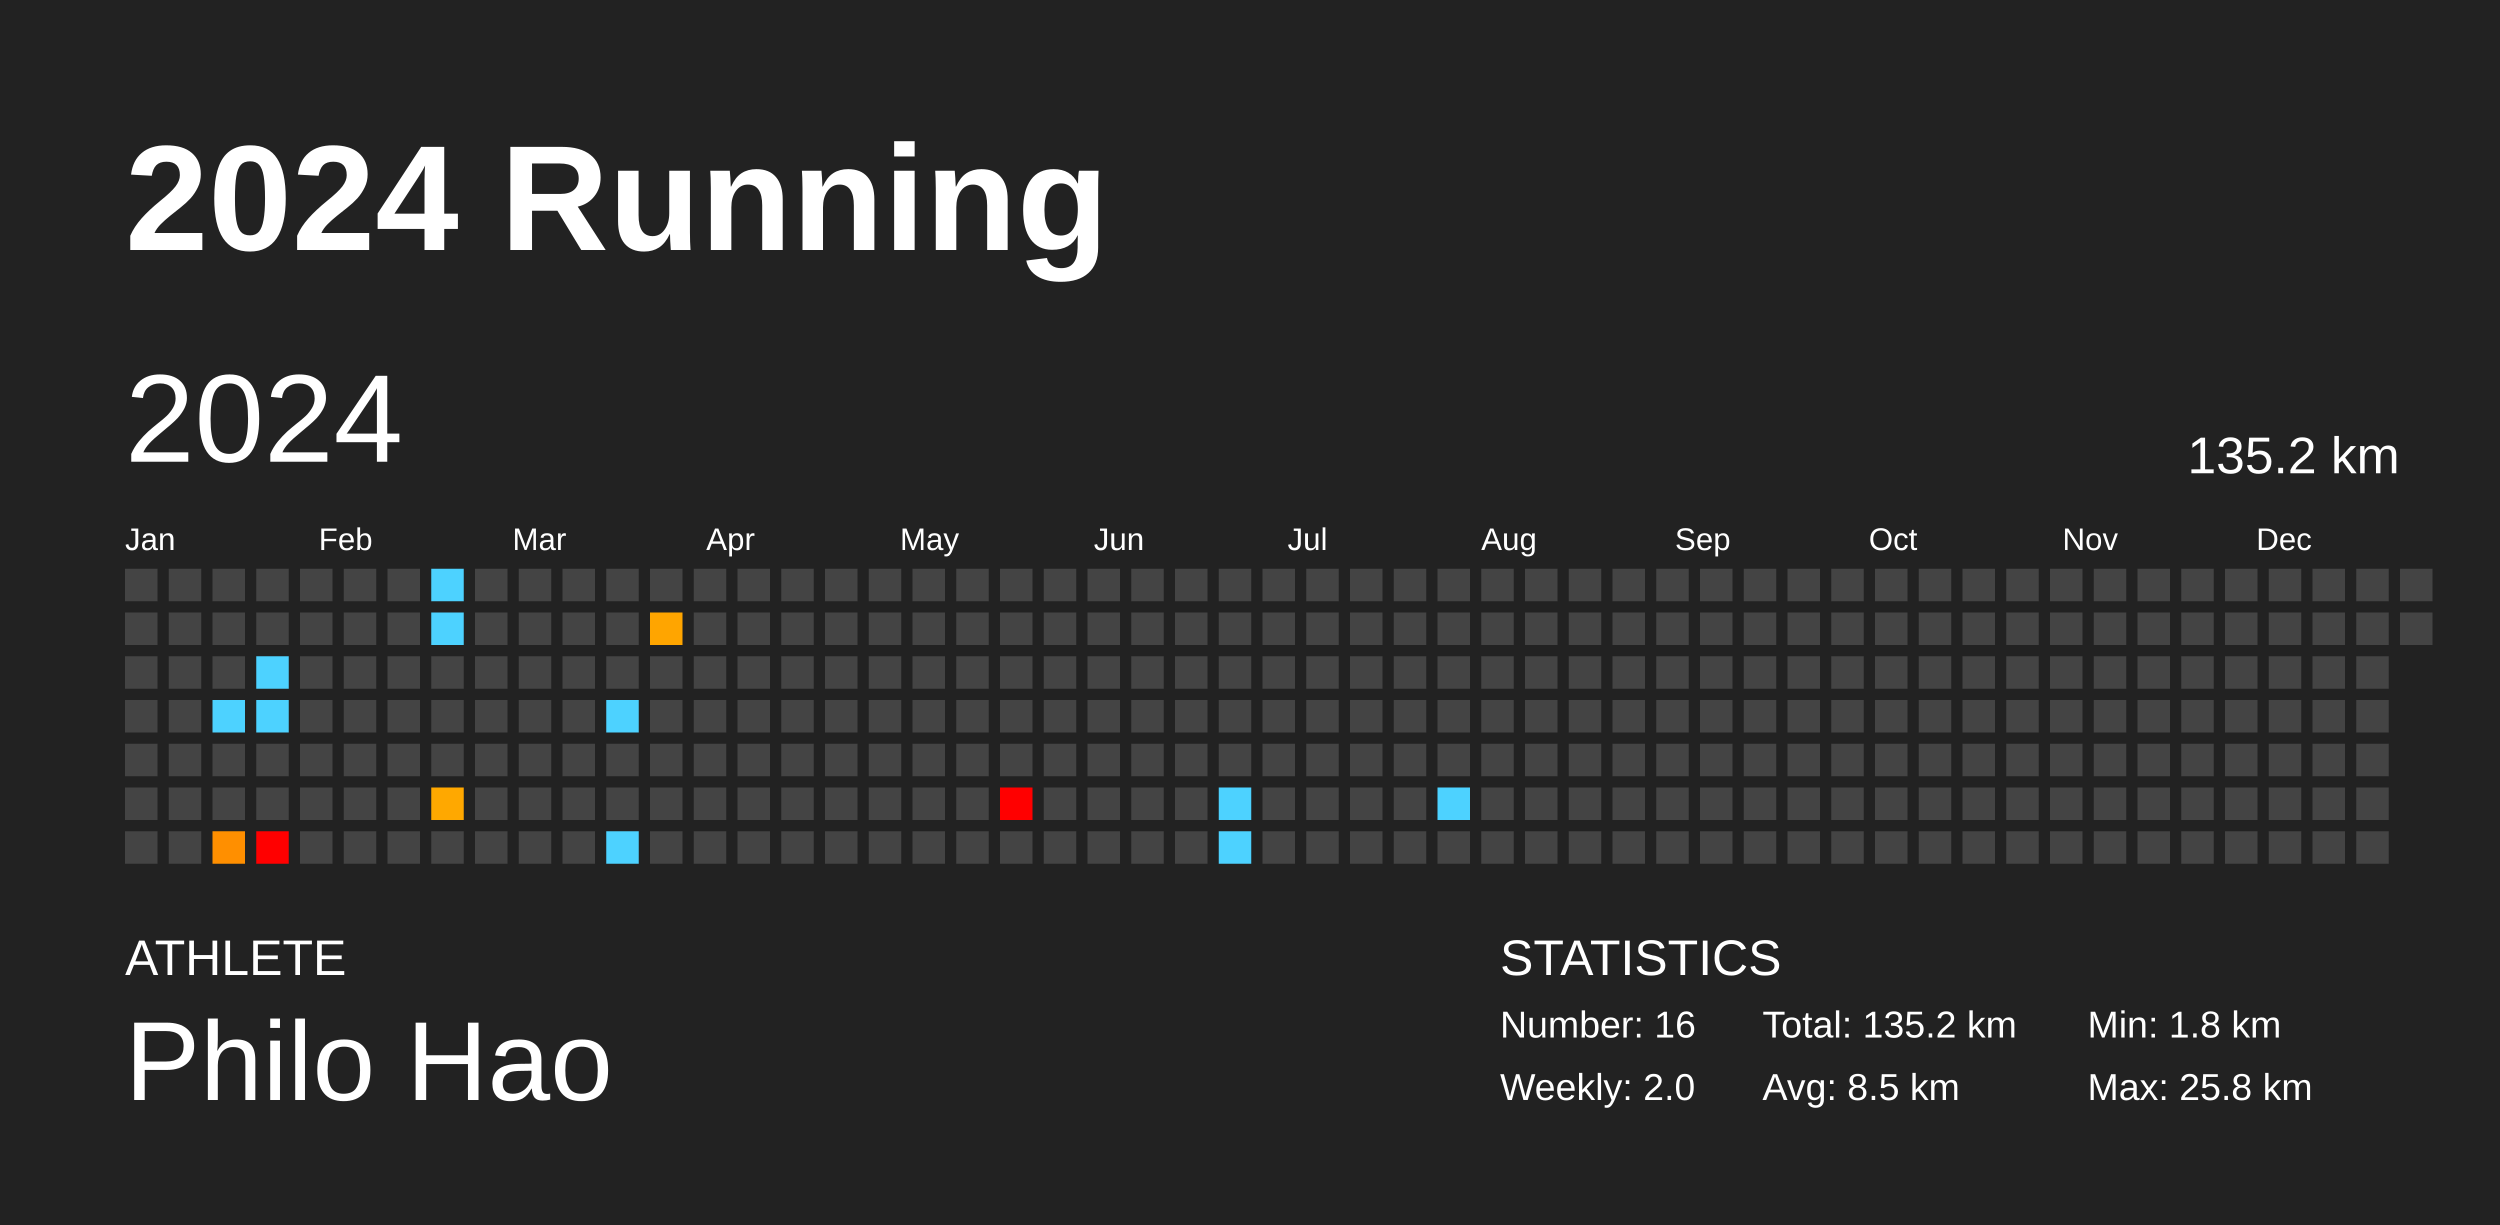
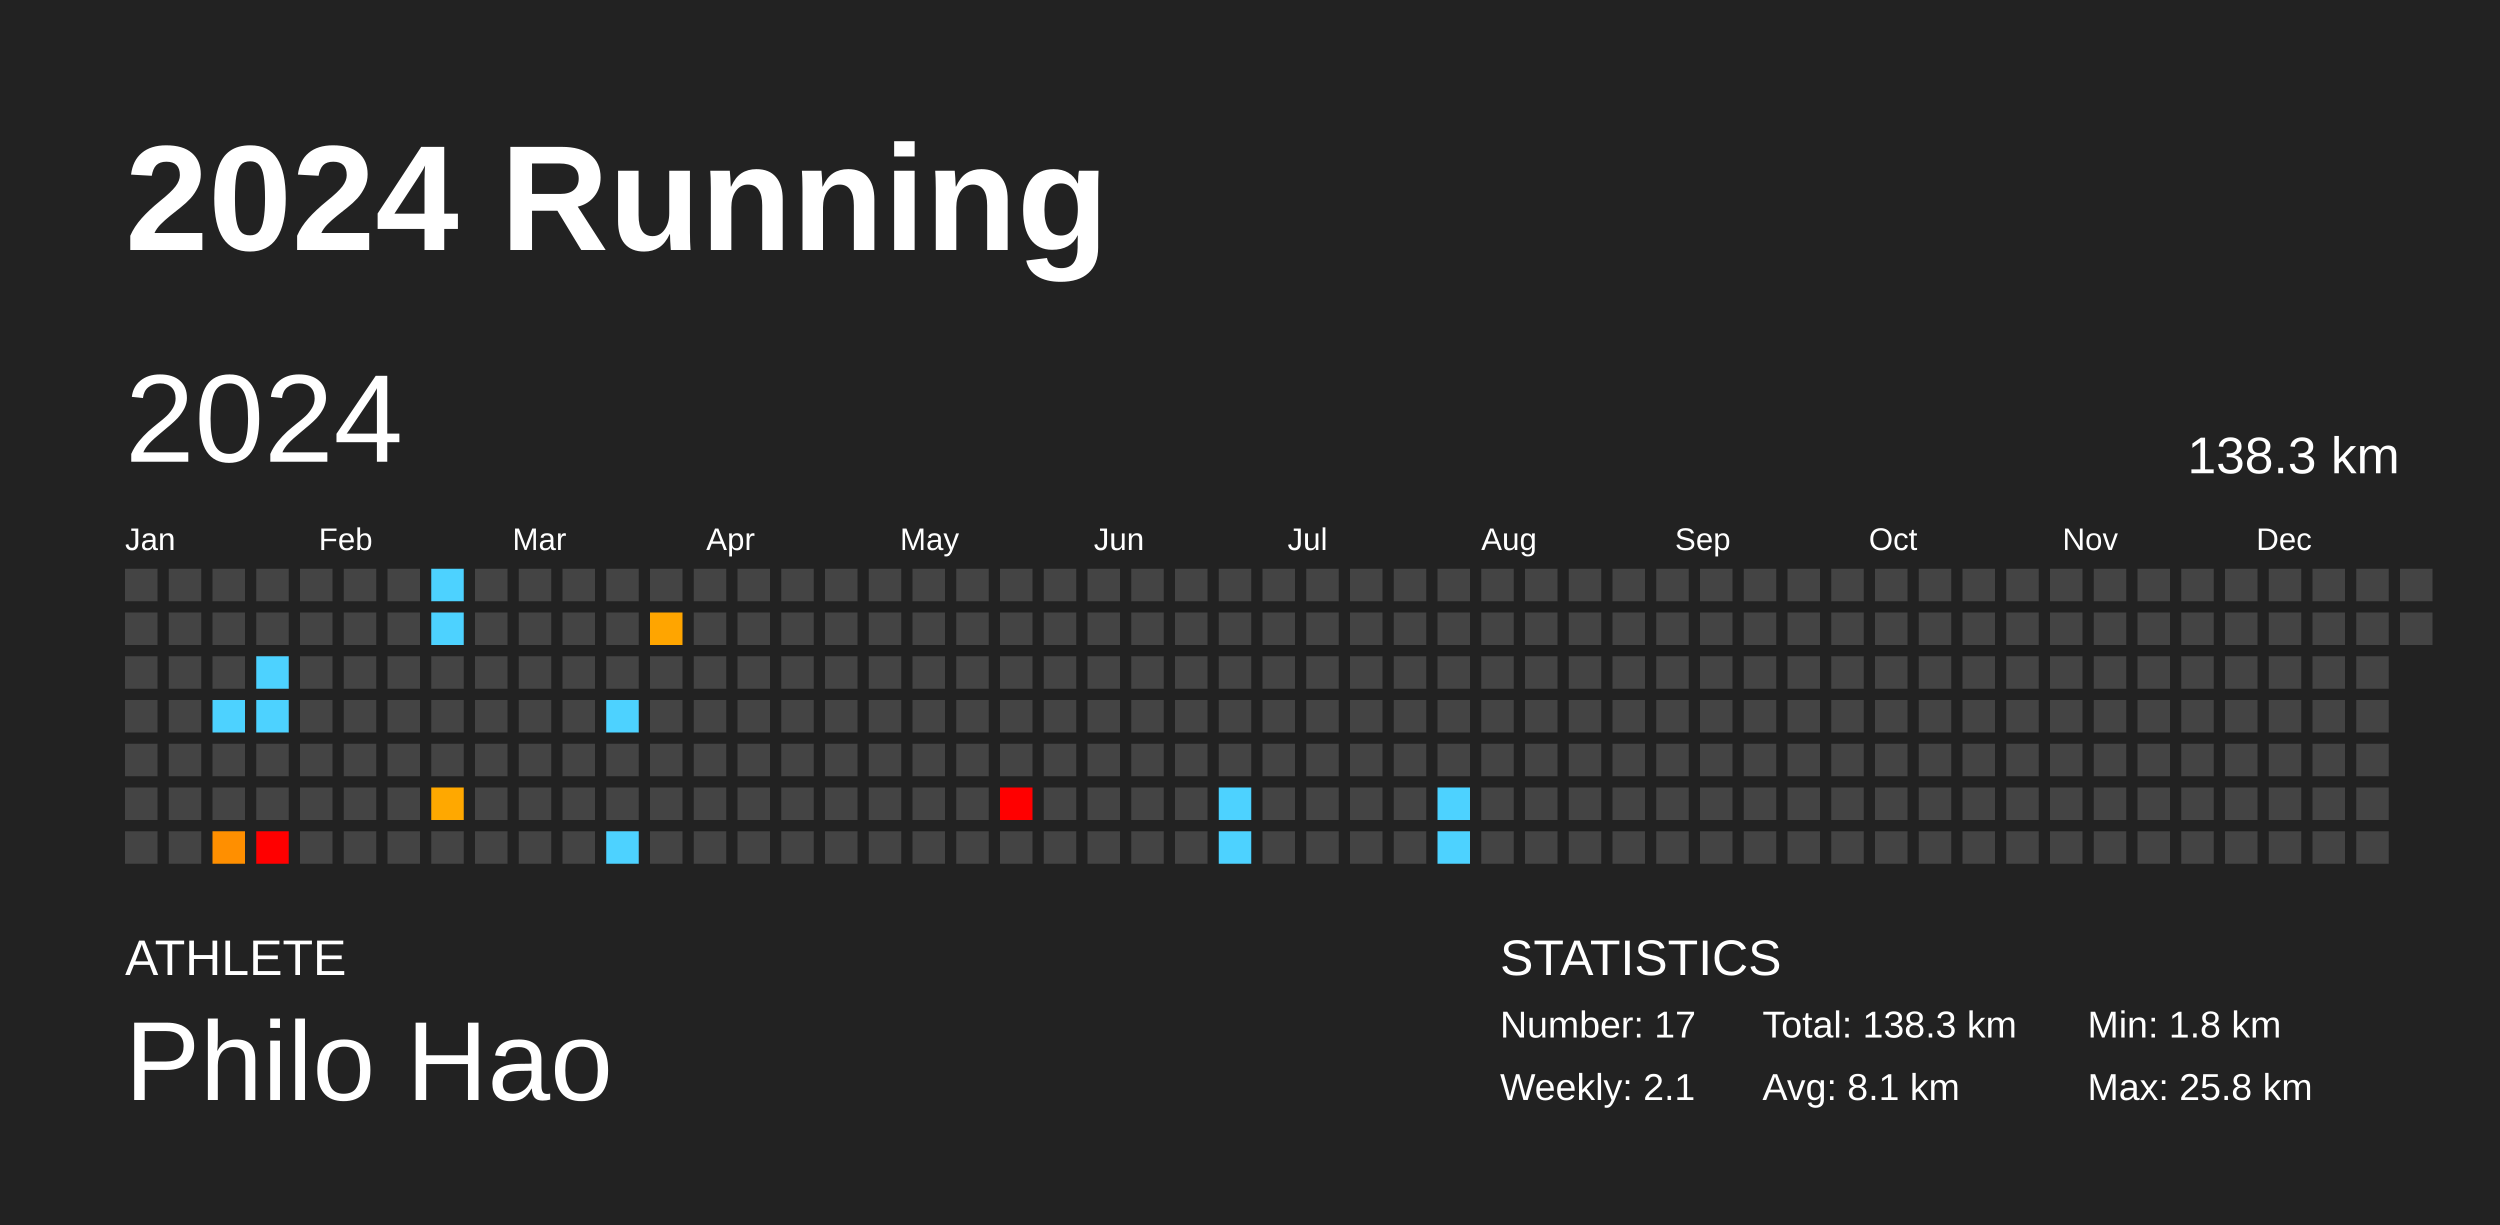
<svg xmlns="http://www.w3.org/2000/svg" baseProfile="full" height="98mm" version="1.1" viewBox="0,0,200,98" width="200mm">
  <defs />
  <rect fill="#222222" height="98" width="200" x="0" y="0" />
  <text fill="#FFFFFF" style="font-size:12px; font-family:Arial; font-weight:bold;" x="10" y="20">2024 Running</text>
  <text fill="#FFFFFF" style="font-size:4px; font-family:Arial" x="10" y="78">ATHLETE</text>
  <text fill="#FFFFFF" style="font-size:9px; font-family:Arial" x="10" y="88">Philo Hao</text>
  <text fill="#FFFFFF" style="font-size:4px; font-family:Arial" x="120" y="78">STATISTICS</text>
-   <text fill="#FFFFFF" style="font-size:3px; font-family:Arial" x="120" y="83">Number: 16</text>
-   <text fill="#FFFFFF" style="font-size:3px; font-family:Arial" x="120" y="88">Weekly: 2.0</text>
-   <text fill="#FFFFFF" style="font-size:3px; font-family:Arial" x="141" y="83">Total: 135.2 km</text>
-   <text fill="#FFFFFF" style="font-size:3px; font-family:Arial" x="141" y="88">Avg: 8.5 km</text>
+   <text fill="#FFFFFF" style="font-size:3px; font-family:Arial" x="120" y="83">Number: 17</text>
+   <text fill="#FFFFFF" style="font-size:3px; font-family:Arial" x="120" y="88">Weekly: 2.1</text>
+   <text fill="#FFFFFF" style="font-size:3px; font-family:Arial" x="141" y="83">Total: 138.3 km</text>
+   <text fill="#FFFFFF" style="font-size:3px; font-family:Arial" x="141" y="88">Avg: 8.1 km</text>
  <text fill="#FFFFFF" style="font-size:3px; font-family:Arial" x="167" y="83">Min: 1.8 km</text>
  <text fill="#FFFFFF" style="font-size:3px; font-family:Arial" x="167" y="88">Max: 25.8 km</text>
  <text dominant-baseline="hanging" fill="#FFFFFF" style="font-size:10.0px; font-family:Arial;" x="10" y="30">2024</text>
-   <text dominant-baseline="hanging" fill="#FFFFFF" style="font-size:4.125px; font-family:Arial;" x="175" y="35">135.2 km</text>
+   <text dominant-baseline="hanging" fill="#FFFFFF" style="font-size:4.125px; font-family:Arial;" x="175" y="35">138.3 km</text>
  <text fill="#FFFFFF" style="font-size:2.5px; font-family:Arial" x="10.0" y="44">Jan</text>
  <text fill="#FFFFFF" style="font-size:2.5px; font-family:Arial" x="25.5" y="44">Feb</text>
  <text fill="#FFFFFF" style="font-size:2.5px; font-family:Arial" x="41.0" y="44">Mar</text>
  <text fill="#FFFFFF" style="font-size:2.5px; font-family:Arial" x="56.5" y="44">Apr</text>
  <text fill="#FFFFFF" style="font-size:2.5px; font-family:Arial" x="72.0" y="44">May</text>
  <text fill="#FFFFFF" style="font-size:2.5px; font-family:Arial" x="87.5" y="44">Jun</text>
  <text fill="#FFFFFF" style="font-size:2.5px; font-family:Arial" x="103.0" y="44">Jul</text>
  <text fill="#FFFFFF" style="font-size:2.5px; font-family:Arial" x="118.5" y="44">Aug</text>
  <text fill="#FFFFFF" style="font-size:2.5px; font-family:Arial" x="134.0" y="44">Sep</text>
  <text fill="#FFFFFF" style="font-size:2.5px; font-family:Arial" x="149.5" y="44">Oct</text>
  <text fill="#FFFFFF" style="font-size:2.5px; font-family:Arial" x="165.0" y="44">Nov</text>
  <text fill="#FFFFFF" style="font-size:2.5px; font-family:Arial" x="180.5" y="44">Dec</text>
  <rect fill="#444444" height="2.6" width="2.6" x="10.0" y="45.5" />
  <rect fill="#444444" height="2.6" width="2.6" x="10.0" y="49.0" />
  <rect fill="#444444" height="2.6" width="2.6" x="10.0" y="52.5" />
  <rect fill="#444444" height="2.6" width="2.6" x="10.0" y="56.0" />
  <rect fill="#444444" height="2.6" width="2.6" x="10.0" y="59.5" />
  <rect fill="#444444" height="2.6" width="2.6" x="10.0" y="63.0" />
  <rect fill="#444444" height="2.6" width="2.6" x="10.0" y="66.5" />
  <rect fill="#444444" height="2.6" width="2.6" x="13.5" y="45.5" />
  <rect fill="#444444" height="2.6" width="2.6" x="13.5" y="49.0" />
  <rect fill="#444444" height="2.6" width="2.6" x="13.5" y="52.5" />
  <rect fill="#444444" height="2.6" width="2.6" x="13.5" y="56.0" />
  <rect fill="#444444" height="2.6" width="2.6" x="13.5" y="59.5" />
  <rect fill="#444444" height="2.6" width="2.6" x="13.5" y="63.0" />
  <rect fill="#444444" height="2.6" width="2.6" x="13.5" y="66.5" />
  <rect fill="#444444" height="2.6" width="2.6" x="17.0" y="45.5" />
  <rect fill="#444444" height="2.6" width="2.6" x="17.0" y="49.0" />
  <rect fill="#444444" height="2.6" width="2.6" x="17.0" y="52.5" />
  <rect fill="#4dd2ff" height="2.6" width="2.6" x="17.0" y="56.0" />
  <rect fill="#444444" height="2.6" width="2.6" x="17.0" y="59.5" />
  <rect fill="#444444" height="2.6" width="2.6" x="17.0" y="63.0" />
  <rect fill="#ff8f00" height="2.6" width="2.6" x="17.0" y="66.5" />
  <rect fill="#444444" height="2.6" width="2.6" x="20.5" y="45.5" />
  <rect fill="#444444" height="2.6" width="2.6" x="20.5" y="49.0" />
  <rect fill="#4dd2ff" height="2.6" width="2.6" x="20.5" y="52.5" />
  <rect fill="#4dd2ff" height="2.6" width="2.6" x="20.5" y="56.0" />
  <rect fill="#444444" height="2.6" width="2.6" x="20.5" y="59.5" />
  <rect fill="#444444" height="2.6" width="2.6" x="20.5" y="63.0" />
  <rect fill="red" height="2.6" width="2.6" x="20.5" y="66.5" />
  <rect fill="#444444" height="2.6" width="2.6" x="24.0" y="45.5" />
  <rect fill="#444444" height="2.6" width="2.6" x="24.0" y="49.0" />
  <rect fill="#444444" height="2.6" width="2.6" x="24.0" y="52.5" />
  <rect fill="#444444" height="2.6" width="2.6" x="24.0" y="56.0" />
  <rect fill="#444444" height="2.6" width="2.6" x="24.0" y="59.5" />
  <rect fill="#444444" height="2.6" width="2.6" x="24.0" y="63.0" />
  <rect fill="#444444" height="2.6" width="2.6" x="24.0" y="66.5" />
  <rect fill="#444444" height="2.6" width="2.6" x="27.5" y="45.5" />
  <rect fill="#444444" height="2.6" width="2.6" x="27.5" y="49.0" />
  <rect fill="#444444" height="2.6" width="2.6" x="27.5" y="52.5" />
  <rect fill="#444444" height="2.6" width="2.6" x="27.5" y="56.0" />
  <rect fill="#444444" height="2.6" width="2.6" x="27.5" y="59.5" />
  <rect fill="#444444" height="2.6" width="2.6" x="27.5" y="63.0" />
  <rect fill="#444444" height="2.6" width="2.6" x="27.5" y="66.5" />
  <rect fill="#444444" height="2.6" width="2.6" x="31.0" y="45.5" />
  <rect fill="#444444" height="2.6" width="2.6" x="31.0" y="49.0" />
  <rect fill="#444444" height="2.6" width="2.6" x="31.0" y="52.5" />
  <rect fill="#444444" height="2.6" width="2.6" x="31.0" y="56.0" />
  <rect fill="#444444" height="2.6" width="2.6" x="31.0" y="59.5" />
  <rect fill="#444444" height="2.6" width="2.6" x="31.0" y="63.0" />
  <rect fill="#444444" height="2.6" width="2.6" x="31.0" y="66.5" />
  <rect fill="#4dd2ff" height="2.6" width="2.6" x="34.5" y="45.5" />
  <rect fill="#4dd2ff" height="2.6" width="2.6" x="34.5" y="49.0" />
  <rect fill="#444444" height="2.6" width="2.6" x="34.5" y="52.5" />
  <rect fill="#444444" height="2.6" width="2.6" x="34.5" y="56.0" />
  <rect fill="#444444" height="2.6" width="2.6" x="34.5" y="59.5" />
  <rect fill="#ffa800" height="2.6" width="2.6" x="34.5" y="63.0" />
  <rect fill="#444444" height="2.6" width="2.6" x="34.5" y="66.5" />
  <rect fill="#444444" height="2.6" width="2.6" x="38.0" y="45.5" />
  <rect fill="#444444" height="2.6" width="2.6" x="38.0" y="49.0" />
  <rect fill="#444444" height="2.6" width="2.6" x="38.0" y="52.5" />
  <rect fill="#444444" height="2.6" width="2.6" x="38.0" y="56.0" />
  <rect fill="#444444" height="2.6" width="2.6" x="38.0" y="59.5" />
  <rect fill="#444444" height="2.6" width="2.6" x="38.0" y="63.0" />
  <rect fill="#444444" height="2.6" width="2.6" x="38.0" y="66.5" />
  <rect fill="#444444" height="2.6" width="2.6" x="41.5" y="45.5" />
  <rect fill="#444444" height="2.6" width="2.6" x="41.5" y="49.0" />
  <rect fill="#444444" height="2.6" width="2.6" x="41.5" y="52.5" />
  <rect fill="#444444" height="2.6" width="2.6" x="41.5" y="56.0" />
  <rect fill="#444444" height="2.6" width="2.6" x="41.5" y="59.5" />
  <rect fill="#444444" height="2.6" width="2.6" x="41.5" y="63.0" />
  <rect fill="#444444" height="2.6" width="2.6" x="41.5" y="66.5" />
  <rect fill="#444444" height="2.6" width="2.6" x="45.0" y="45.5" />
  <rect fill="#444444" height="2.6" width="2.6" x="45.0" y="49.0" />
  <rect fill="#444444" height="2.6" width="2.6" x="45.0" y="52.5" />
  <rect fill="#444444" height="2.6" width="2.6" x="45.0" y="56.0" />
  <rect fill="#444444" height="2.6" width="2.6" x="45.0" y="59.5" />
  <rect fill="#444444" height="2.6" width="2.6" x="45.0" y="63.0" />
  <rect fill="#444444" height="2.6" width="2.6" x="45.0" y="66.5" />
  <rect fill="#444444" height="2.6" width="2.6" x="48.5" y="45.5" />
  <rect fill="#444444" height="2.6" width="2.6" x="48.5" y="49.0" />
  <rect fill="#444444" height="2.6" width="2.6" x="48.5" y="52.5" />
  <rect fill="#4dd2ff" height="2.6" width="2.6" x="48.5" y="56.0" />
  <rect fill="#444444" height="2.6" width="2.6" x="48.5" y="59.5" />
  <rect fill="#444444" height="2.6" width="2.6" x="48.5" y="63.0" />
  <rect fill="#4dd2ff" height="2.6" width="2.6" x="48.5" y="66.5" />
  <rect fill="#444444" height="2.6" width="2.6" x="52.0" y="45.5" />
  <rect fill="#ffa500" height="2.6" width="2.6" x="52.0" y="49.0" />
  <rect fill="#444444" height="2.6" width="2.6" x="52.0" y="52.5" />
  <rect fill="#444444" height="2.6" width="2.6" x="52.0" y="56.0" />
  <rect fill="#444444" height="2.6" width="2.6" x="52.0" y="59.5" />
  <rect fill="#444444" height="2.6" width="2.6" x="52.0" y="63.0" />
  <rect fill="#444444" height="2.6" width="2.6" x="52.0" y="66.5" />
  <rect fill="#444444" height="2.6" width="2.6" x="55.5" y="45.5" />
  <rect fill="#444444" height="2.6" width="2.6" x="55.5" y="49.0" />
  <rect fill="#444444" height="2.6" width="2.6" x="55.5" y="52.5" />
  <rect fill="#444444" height="2.6" width="2.6" x="55.5" y="56.0" />
  <rect fill="#444444" height="2.6" width="2.6" x="55.5" y="59.5" />
  <rect fill="#444444" height="2.6" width="2.6" x="55.5" y="63.0" />
  <rect fill="#444444" height="2.6" width="2.6" x="55.5" y="66.5" />
  <rect fill="#444444" height="2.6" width="2.6" x="59.0" y="45.5" />
  <rect fill="#444444" height="2.6" width="2.6" x="59.0" y="49.0" />
  <rect fill="#444444" height="2.6" width="2.6" x="59.0" y="52.5" />
  <rect fill="#444444" height="2.6" width="2.6" x="59.0" y="56.0" />
  <rect fill="#444444" height="2.6" width="2.6" x="59.0" y="59.5" />
  <rect fill="#444444" height="2.6" width="2.6" x="59.0" y="63.0" />
  <rect fill="#444444" height="2.6" width="2.6" x="59.0" y="66.5" />
  <rect fill="#444444" height="2.6" width="2.6" x="62.5" y="45.5" />
  <rect fill="#444444" height="2.6" width="2.6" x="62.5" y="49.0" />
  <rect fill="#444444" height="2.6" width="2.6" x="62.5" y="52.5" />
  <rect fill="#444444" height="2.6" width="2.6" x="62.5" y="56.0" />
  <rect fill="#444444" height="2.6" width="2.6" x="62.5" y="59.5" />
  <rect fill="#444444" height="2.6" width="2.6" x="62.5" y="63.0" />
  <rect fill="#444444" height="2.6" width="2.6" x="62.5" y="66.5" />
  <rect fill="#444444" height="2.6" width="2.6" x="66.0" y="45.5" />
  <rect fill="#444444" height="2.6" width="2.6" x="66.0" y="49.0" />
  <rect fill="#444444" height="2.6" width="2.6" x="66.0" y="52.5" />
  <rect fill="#444444" height="2.6" width="2.6" x="66.0" y="56.0" />
  <rect fill="#444444" height="2.6" width="2.6" x="66.0" y="59.5" />
  <rect fill="#444444" height="2.6" width="2.6" x="66.0" y="63.0" />
  <rect fill="#444444" height="2.6" width="2.6" x="66.0" y="66.5" />
  <rect fill="#444444" height="2.6" width="2.6" x="69.5" y="45.5" />
  <rect fill="#444444" height="2.6" width="2.6" x="69.5" y="49.0" />
  <rect fill="#444444" height="2.6" width="2.6" x="69.5" y="52.5" />
  <rect fill="#444444" height="2.6" width="2.6" x="69.5" y="56.0" />
  <rect fill="#444444" height="2.6" width="2.6" x="69.5" y="59.5" />
  <rect fill="#444444" height="2.6" width="2.6" x="69.5" y="63.0" />
  <rect fill="#444444" height="2.6" width="2.6" x="69.5" y="66.5" />
  <rect fill="#444444" height="2.6" width="2.6" x="73.0" y="45.5" />
  <rect fill="#444444" height="2.6" width="2.6" x="73.0" y="49.0" />
  <rect fill="#444444" height="2.6" width="2.6" x="73.0" y="52.5" />
  <rect fill="#444444" height="2.6" width="2.6" x="73.0" y="56.0" />
  <rect fill="#444444" height="2.6" width="2.6" x="73.0" y="59.5" />
  <rect fill="#444444" height="2.6" width="2.6" x="73.0" y="63.0" />
  <rect fill="#444444" height="2.6" width="2.6" x="73.0" y="66.5" />
  <rect fill="#444444" height="2.6" width="2.6" x="76.5" y="45.5" />
  <rect fill="#444444" height="2.6" width="2.6" x="76.5" y="49.0" />
  <rect fill="#444444" height="2.6" width="2.6" x="76.5" y="52.5" />
  <rect fill="#444444" height="2.6" width="2.6" x="76.5" y="56.0" />
  <rect fill="#444444" height="2.6" width="2.6" x="76.5" y="59.5" />
  <rect fill="#444444" height="2.6" width="2.6" x="76.5" y="63.0" />
  <rect fill="#444444" height="2.6" width="2.6" x="76.5" y="66.5" />
  <rect fill="#444444" height="2.6" width="2.6" x="80.0" y="45.5" />
  <rect fill="#444444" height="2.6" width="2.6" x="80.0" y="49.0" />
  <rect fill="#444444" height="2.6" width="2.6" x="80.0" y="52.5" />
  <rect fill="#444444" height="2.6" width="2.6" x="80.0" y="56.0" />
  <rect fill="#444444" height="2.6" width="2.6" x="80.0" y="59.5" />
  <rect fill="red" height="2.6" width="2.6" x="80.0" y="63.0" />
  <rect fill="#444444" height="2.6" width="2.6" x="80.0" y="66.5" />
  <rect fill="#444444" height="2.6" width="2.6" x="83.5" y="45.5" />
  <rect fill="#444444" height="2.6" width="2.6" x="83.5" y="49.0" />
  <rect fill="#444444" height="2.6" width="2.6" x="83.5" y="52.5" />
  <rect fill="#444444" height="2.6" width="2.6" x="83.5" y="56.0" />
  <rect fill="#444444" height="2.6" width="2.6" x="83.5" y="59.5" />
  <rect fill="#444444" height="2.6" width="2.6" x="83.5" y="63.0" />
  <rect fill="#444444" height="2.6" width="2.6" x="83.5" y="66.5" />
  <rect fill="#444444" height="2.6" width="2.6" x="87.0" y="45.5" />
  <rect fill="#444444" height="2.6" width="2.6" x="87.0" y="49.0" />
  <rect fill="#444444" height="2.6" width="2.6" x="87.0" y="52.5" />
  <rect fill="#444444" height="2.6" width="2.6" x="87.0" y="56.0" />
  <rect fill="#444444" height="2.6" width="2.6" x="87.0" y="59.5" />
  <rect fill="#444444" height="2.6" width="2.6" x="87.0" y="63.0" />
  <rect fill="#444444" height="2.6" width="2.6" x="87.0" y="66.5" />
  <rect fill="#444444" height="2.6" width="2.6" x="90.5" y="45.5" />
  <rect fill="#444444" height="2.6" width="2.6" x="90.5" y="49.0" />
  <rect fill="#444444" height="2.6" width="2.6" x="90.5" y="52.5" />
  <rect fill="#444444" height="2.6" width="2.6" x="90.5" y="56.0" />
  <rect fill="#444444" height="2.6" width="2.6" x="90.5" y="59.5" />
  <rect fill="#444444" height="2.6" width="2.6" x="90.5" y="63.0" />
  <rect fill="#444444" height="2.6" width="2.6" x="90.5" y="66.5" />
  <rect fill="#444444" height="2.6" width="2.6" x="94.0" y="45.5" />
  <rect fill="#444444" height="2.6" width="2.6" x="94.0" y="49.0" />
  <rect fill="#444444" height="2.6" width="2.6" x="94.0" y="52.5" />
  <rect fill="#444444" height="2.6" width="2.6" x="94.0" y="56.0" />
  <rect fill="#444444" height="2.6" width="2.6" x="94.0" y="59.5" />
  <rect fill="#444444" height="2.6" width="2.6" x="94.0" y="63.0" />
  <rect fill="#444444" height="2.6" width="2.6" x="94.0" y="66.5" />
  <rect fill="#444444" height="2.6" width="2.6" x="97.5" y="45.5" />
  <rect fill="#444444" height="2.6" width="2.6" x="97.5" y="49.0" />
  <rect fill="#444444" height="2.6" width="2.6" x="97.5" y="52.5" />
  <rect fill="#444444" height="2.6" width="2.6" x="97.5" y="56.0" />
  <rect fill="#444444" height="2.6" width="2.6" x="97.5" y="59.5" />
  <rect fill="#4dd2ff" height="2.6" width="2.6" x="97.5" y="63.0" />
  <rect fill="#4dd2ff" height="2.6" width="2.6" x="97.5" y="66.5" />
  <rect fill="#444444" height="2.6" width="2.6" x="101.0" y="45.5" />
  <rect fill="#444444" height="2.6" width="2.6" x="101.0" y="49.0" />
  <rect fill="#444444" height="2.6" width="2.6" x="101.0" y="52.5" />
  <rect fill="#444444" height="2.6" width="2.6" x="101.0" y="56.0" />
  <rect fill="#444444" height="2.6" width="2.6" x="101.0" y="59.5" />
  <rect fill="#444444" height="2.6" width="2.6" x="101.0" y="63.0" />
  <rect fill="#444444" height="2.6" width="2.6" x="101.0" y="66.5" />
  <rect fill="#444444" height="2.6" width="2.6" x="104.5" y="45.5" />
  <rect fill="#444444" height="2.6" width="2.6" x="104.5" y="49.0" />
  <rect fill="#444444" height="2.6" width="2.6" x="104.5" y="52.5" />
  <rect fill="#444444" height="2.6" width="2.6" x="104.5" y="56.0" />
  <rect fill="#444444" height="2.6" width="2.6" x="104.5" y="59.5" />
  <rect fill="#444444" height="2.6" width="2.6" x="104.5" y="63.0" />
  <rect fill="#444444" height="2.6" width="2.6" x="104.5" y="66.5" />
  <rect fill="#444444" height="2.6" width="2.6" x="108.0" y="45.5" />
  <rect fill="#444444" height="2.6" width="2.6" x="108.0" y="49.0" />
  <rect fill="#444444" height="2.6" width="2.6" x="108.0" y="52.5" />
  <rect fill="#444444" height="2.6" width="2.6" x="108.0" y="56.0" />
  <rect fill="#444444" height="2.6" width="2.6" x="108.0" y="59.5" />
  <rect fill="#444444" height="2.6" width="2.6" x="108.0" y="63.0" />
  <rect fill="#444444" height="2.6" width="2.6" x="108.0" y="66.5" />
  <rect fill="#444444" height="2.6" width="2.6" x="111.5" y="45.5" />
  <rect fill="#444444" height="2.6" width="2.6" x="111.5" y="49.0" />
  <rect fill="#444444" height="2.6" width="2.6" x="111.5" y="52.5" />
  <rect fill="#444444" height="2.6" width="2.6" x="111.5" y="56.0" />
  <rect fill="#444444" height="2.6" width="2.6" x="111.5" y="59.5" />
  <rect fill="#444444" height="2.6" width="2.6" x="111.5" y="63.0" />
  <rect fill="#444444" height="2.6" width="2.6" x="111.5" y="66.5" />
  <rect fill="#444444" height="2.6" width="2.6" x="115.0" y="45.5" />
  <rect fill="#444444" height="2.6" width="2.6" x="115.0" y="49.0" />
  <rect fill="#444444" height="2.6" width="2.6" x="115.0" y="52.5" />
  <rect fill="#444444" height="2.6" width="2.6" x="115.0" y="56.0" />
  <rect fill="#444444" height="2.6" width="2.6" x="115.0" y="59.5" />
  <rect fill="#4dd2ff" height="2.6" width="2.6" x="115.0" y="63.0" />
-   <rect fill="#444444" height="2.6" width="2.6" x="115.0" y="66.5" />
+   <rect fill="#4dd2ff" height="2.6" width="2.6" x="115.0" y="66.5" />
  <rect fill="#444444" height="2.6" width="2.6" x="118.5" y="45.5" />
  <rect fill="#444444" height="2.6" width="2.6" x="118.5" y="49.0" />
  <rect fill="#444444" height="2.6" width="2.6" x="118.5" y="52.5" />
  <rect fill="#444444" height="2.6" width="2.6" x="118.5" y="56.0" />
  <rect fill="#444444" height="2.6" width="2.6" x="118.5" y="59.5" />
  <rect fill="#444444" height="2.6" width="2.6" x="118.5" y="63.0" />
  <rect fill="#444444" height="2.6" width="2.6" x="118.5" y="66.5" />
  <rect fill="#444444" height="2.6" width="2.6" x="122.0" y="45.5" />
  <rect fill="#444444" height="2.6" width="2.6" x="122.0" y="49.0" />
  <rect fill="#444444" height="2.6" width="2.6" x="122.0" y="52.5" />
  <rect fill="#444444" height="2.6" width="2.6" x="122.0" y="56.0" />
  <rect fill="#444444" height="2.6" width="2.6" x="122.0" y="59.5" />
  <rect fill="#444444" height="2.6" width="2.6" x="122.0" y="63.0" />
  <rect fill="#444444" height="2.6" width="2.6" x="122.0" y="66.5" />
  <rect fill="#444444" height="2.6" width="2.6" x="125.5" y="45.5" />
  <rect fill="#444444" height="2.6" width="2.6" x="125.5" y="49.0" />
  <rect fill="#444444" height="2.6" width="2.6" x="125.5" y="52.5" />
  <rect fill="#444444" height="2.6" width="2.6" x="125.5" y="56.0" />
  <rect fill="#444444" height="2.6" width="2.6" x="125.5" y="59.5" />
  <rect fill="#444444" height="2.6" width="2.6" x="125.5" y="63.0" />
  <rect fill="#444444" height="2.6" width="2.6" x="125.5" y="66.5" />
  <rect fill="#444444" height="2.6" width="2.6" x="129.0" y="45.5" />
  <rect fill="#444444" height="2.6" width="2.6" x="129.0" y="49.0" />
  <rect fill="#444444" height="2.6" width="2.6" x="129.0" y="52.5" />
  <rect fill="#444444" height="2.6" width="2.6" x="129.0" y="56.0" />
  <rect fill="#444444" height="2.6" width="2.6" x="129.0" y="59.5" />
  <rect fill="#444444" height="2.6" width="2.6" x="129.0" y="63.0" />
  <rect fill="#444444" height="2.6" width="2.6" x="129.0" y="66.5" />
  <rect fill="#444444" height="2.6" width="2.6" x="132.5" y="45.5" />
  <rect fill="#444444" height="2.6" width="2.6" x="132.5" y="49.0" />
  <rect fill="#444444" height="2.6" width="2.6" x="132.5" y="52.5" />
  <rect fill="#444444" height="2.6" width="2.6" x="132.5" y="56.0" />
  <rect fill="#444444" height="2.6" width="2.6" x="132.5" y="59.5" />
  <rect fill="#444444" height="2.6" width="2.6" x="132.5" y="63.0" />
  <rect fill="#444444" height="2.6" width="2.6" x="132.5" y="66.5" />
  <rect fill="#444444" height="2.6" width="2.6" x="136.0" y="45.5" />
  <rect fill="#444444" height="2.6" width="2.6" x="136.0" y="49.0" />
  <rect fill="#444444" height="2.6" width="2.6" x="136.0" y="52.5" />
  <rect fill="#444444" height="2.6" width="2.6" x="136.0" y="56.0" />
  <rect fill="#444444" height="2.6" width="2.6" x="136.0" y="59.5" />
  <rect fill="#444444" height="2.6" width="2.6" x="136.0" y="63.0" />
  <rect fill="#444444" height="2.6" width="2.6" x="136.0" y="66.5" />
  <rect fill="#444444" height="2.6" width="2.6" x="139.5" y="45.5" />
  <rect fill="#444444" height="2.6" width="2.6" x="139.5" y="49.0" />
  <rect fill="#444444" height="2.6" width="2.6" x="139.5" y="52.5" />
  <rect fill="#444444" height="2.6" width="2.6" x="139.5" y="56.0" />
  <rect fill="#444444" height="2.6" width="2.6" x="139.5" y="59.5" />
  <rect fill="#444444" height="2.6" width="2.6" x="139.5" y="63.0" />
  <rect fill="#444444" height="2.6" width="2.6" x="139.5" y="66.5" />
  <rect fill="#444444" height="2.6" width="2.6" x="143.0" y="45.5" />
  <rect fill="#444444" height="2.6" width="2.6" x="143.0" y="49.0" />
  <rect fill="#444444" height="2.6" width="2.6" x="143.0" y="52.5" />
  <rect fill="#444444" height="2.6" width="2.6" x="143.0" y="56.0" />
  <rect fill="#444444" height="2.6" width="2.6" x="143.0" y="59.5" />
  <rect fill="#444444" height="2.6" width="2.6" x="143.0" y="63.0" />
  <rect fill="#444444" height="2.6" width="2.6" x="143.0" y="66.5" />
  <rect fill="#444444" height="2.6" width="2.6" x="146.5" y="45.5" />
  <rect fill="#444444" height="2.6" width="2.6" x="146.5" y="49.0" />
  <rect fill="#444444" height="2.6" width="2.6" x="146.5" y="52.5" />
  <rect fill="#444444" height="2.6" width="2.6" x="146.5" y="56.0" />
  <rect fill="#444444" height="2.6" width="2.6" x="146.5" y="59.5" />
  <rect fill="#444444" height="2.6" width="2.6" x="146.5" y="63.0" />
  <rect fill="#444444" height="2.6" width="2.6" x="146.5" y="66.5" />
  <rect fill="#444444" height="2.6" width="2.6" x="150.0" y="45.5" />
  <rect fill="#444444" height="2.6" width="2.6" x="150.0" y="49.0" />
  <rect fill="#444444" height="2.6" width="2.6" x="150.0" y="52.5" />
  <rect fill="#444444" height="2.6" width="2.6" x="150.0" y="56.0" />
  <rect fill="#444444" height="2.6" width="2.6" x="150.0" y="59.5" />
  <rect fill="#444444" height="2.6" width="2.6" x="150.0" y="63.0" />
  <rect fill="#444444" height="2.6" width="2.6" x="150.0" y="66.5" />
  <rect fill="#444444" height="2.6" width="2.6" x="153.5" y="45.5" />
  <rect fill="#444444" height="2.6" width="2.6" x="153.5" y="49.0" />
  <rect fill="#444444" height="2.6" width="2.6" x="153.5" y="52.5" />
  <rect fill="#444444" height="2.6" width="2.6" x="153.5" y="56.0" />
  <rect fill="#444444" height="2.6" width="2.6" x="153.5" y="59.5" />
  <rect fill="#444444" height="2.6" width="2.6" x="153.5" y="63.0" />
  <rect fill="#444444" height="2.6" width="2.6" x="153.5" y="66.5" />
  <rect fill="#444444" height="2.6" width="2.6" x="157.0" y="45.5" />
  <rect fill="#444444" height="2.6" width="2.6" x="157.0" y="49.0" />
  <rect fill="#444444" height="2.6" width="2.6" x="157.0" y="52.5" />
  <rect fill="#444444" height="2.6" width="2.6" x="157.0" y="56.0" />
  <rect fill="#444444" height="2.6" width="2.6" x="157.0" y="59.5" />
  <rect fill="#444444" height="2.6" width="2.6" x="157.0" y="63.0" />
  <rect fill="#444444" height="2.6" width="2.6" x="157.0" y="66.5" />
  <rect fill="#444444" height="2.6" width="2.6" x="160.5" y="45.5" />
  <rect fill="#444444" height="2.6" width="2.6" x="160.5" y="49.0" />
  <rect fill="#444444" height="2.6" width="2.6" x="160.5" y="52.5" />
  <rect fill="#444444" height="2.6" width="2.6" x="160.5" y="56.0" />
  <rect fill="#444444" height="2.6" width="2.6" x="160.5" y="59.5" />
  <rect fill="#444444" height="2.6" width="2.6" x="160.5" y="63.0" />
  <rect fill="#444444" height="2.6" width="2.6" x="160.5" y="66.5" />
  <rect fill="#444444" height="2.6" width="2.6" x="164.0" y="45.5" />
  <rect fill="#444444" height="2.6" width="2.6" x="164.0" y="49.0" />
  <rect fill="#444444" height="2.6" width="2.6" x="164.0" y="52.5" />
  <rect fill="#444444" height="2.6" width="2.6" x="164.0" y="56.0" />
  <rect fill="#444444" height="2.6" width="2.6" x="164.0" y="59.5" />
  <rect fill="#444444" height="2.6" width="2.6" x="164.0" y="63.0" />
  <rect fill="#444444" height="2.6" width="2.6" x="164.0" y="66.5" />
  <rect fill="#444444" height="2.6" width="2.6" x="167.5" y="45.5" />
  <rect fill="#444444" height="2.6" width="2.6" x="167.5" y="49.0" />
  <rect fill="#444444" height="2.6" width="2.6" x="167.5" y="52.5" />
  <rect fill="#444444" height="2.6" width="2.6" x="167.5" y="56.0" />
  <rect fill="#444444" height="2.6" width="2.6" x="167.5" y="59.5" />
  <rect fill="#444444" height="2.6" width="2.6" x="167.5" y="63.0" />
  <rect fill="#444444" height="2.6" width="2.6" x="167.5" y="66.5" />
  <rect fill="#444444" height="2.6" width="2.6" x="171.0" y="45.5" />
  <rect fill="#444444" height="2.6" width="2.6" x="171.0" y="49.0" />
  <rect fill="#444444" height="2.6" width="2.6" x="171.0" y="52.5" />
  <rect fill="#444444" height="2.6" width="2.6" x="171.0" y="56.0" />
  <rect fill="#444444" height="2.6" width="2.6" x="171.0" y="59.5" />
  <rect fill="#444444" height="2.6" width="2.6" x="171.0" y="63.0" />
  <rect fill="#444444" height="2.6" width="2.6" x="171.0" y="66.5" />
  <rect fill="#444444" height="2.6" width="2.6" x="174.5" y="45.5" />
  <rect fill="#444444" height="2.6" width="2.6" x="174.5" y="49.0" />
  <rect fill="#444444" height="2.6" width="2.6" x="174.5" y="52.5" />
  <rect fill="#444444" height="2.6" width="2.6" x="174.5" y="56.0" />
  <rect fill="#444444" height="2.6" width="2.6" x="174.5" y="59.5" />
  <rect fill="#444444" height="2.6" width="2.6" x="174.5" y="63.0" />
  <rect fill="#444444" height="2.6" width="2.6" x="174.5" y="66.5" />
  <rect fill="#444444" height="2.6" width="2.6" x="178.0" y="45.5" />
  <rect fill="#444444" height="2.6" width="2.6" x="178.0" y="49.0" />
  <rect fill="#444444" height="2.6" width="2.6" x="178.0" y="52.5" />
  <rect fill="#444444" height="2.6" width="2.6" x="178.0" y="56.0" />
  <rect fill="#444444" height="2.6" width="2.6" x="178.0" y="59.5" />
  <rect fill="#444444" height="2.6" width="2.6" x="178.0" y="63.0" />
  <rect fill="#444444" height="2.6" width="2.6" x="178.0" y="66.5" />
  <rect fill="#444444" height="2.6" width="2.6" x="181.5" y="45.5" />
  <rect fill="#444444" height="2.6" width="2.6" x="181.5" y="49.0" />
  <rect fill="#444444" height="2.6" width="2.6" x="181.5" y="52.5" />
  <rect fill="#444444" height="2.6" width="2.6" x="181.5" y="56.0" />
  <rect fill="#444444" height="2.6" width="2.6" x="181.5" y="59.5" />
  <rect fill="#444444" height="2.6" width="2.6" x="181.5" y="63.0" />
  <rect fill="#444444" height="2.6" width="2.6" x="181.5" y="66.5" />
  <rect fill="#444444" height="2.6" width="2.6" x="185.0" y="45.5" />
  <rect fill="#444444" height="2.6" width="2.6" x="185.0" y="49.0" />
  <rect fill="#444444" height="2.6" width="2.6" x="185.0" y="52.5" />
  <rect fill="#444444" height="2.6" width="2.6" x="185.0" y="56.0" />
  <rect fill="#444444" height="2.6" width="2.6" x="185.0" y="59.5" />
  <rect fill="#444444" height="2.6" width="2.6" x="185.0" y="63.0" />
  <rect fill="#444444" height="2.6" width="2.6" x="185.0" y="66.5" />
  <rect fill="#444444" height="2.6" width="2.6" x="188.5" y="45.5" />
  <rect fill="#444444" height="2.6" width="2.6" x="188.5" y="49.0" />
  <rect fill="#444444" height="2.6" width="2.6" x="188.5" y="52.5" />
  <rect fill="#444444" height="2.6" width="2.6" x="188.5" y="56.0" />
  <rect fill="#444444" height="2.6" width="2.6" x="188.5" y="59.5" />
  <rect fill="#444444" height="2.6" width="2.6" x="188.5" y="63.0" />
  <rect fill="#444444" height="2.6" width="2.6" x="188.5" y="66.5" />
  <rect fill="#444444" height="2.6" width="2.6" x="192.0" y="45.5" />
  <rect fill="#444444" height="2.6" width="2.6" x="192.0" y="49.0" />
</svg>
